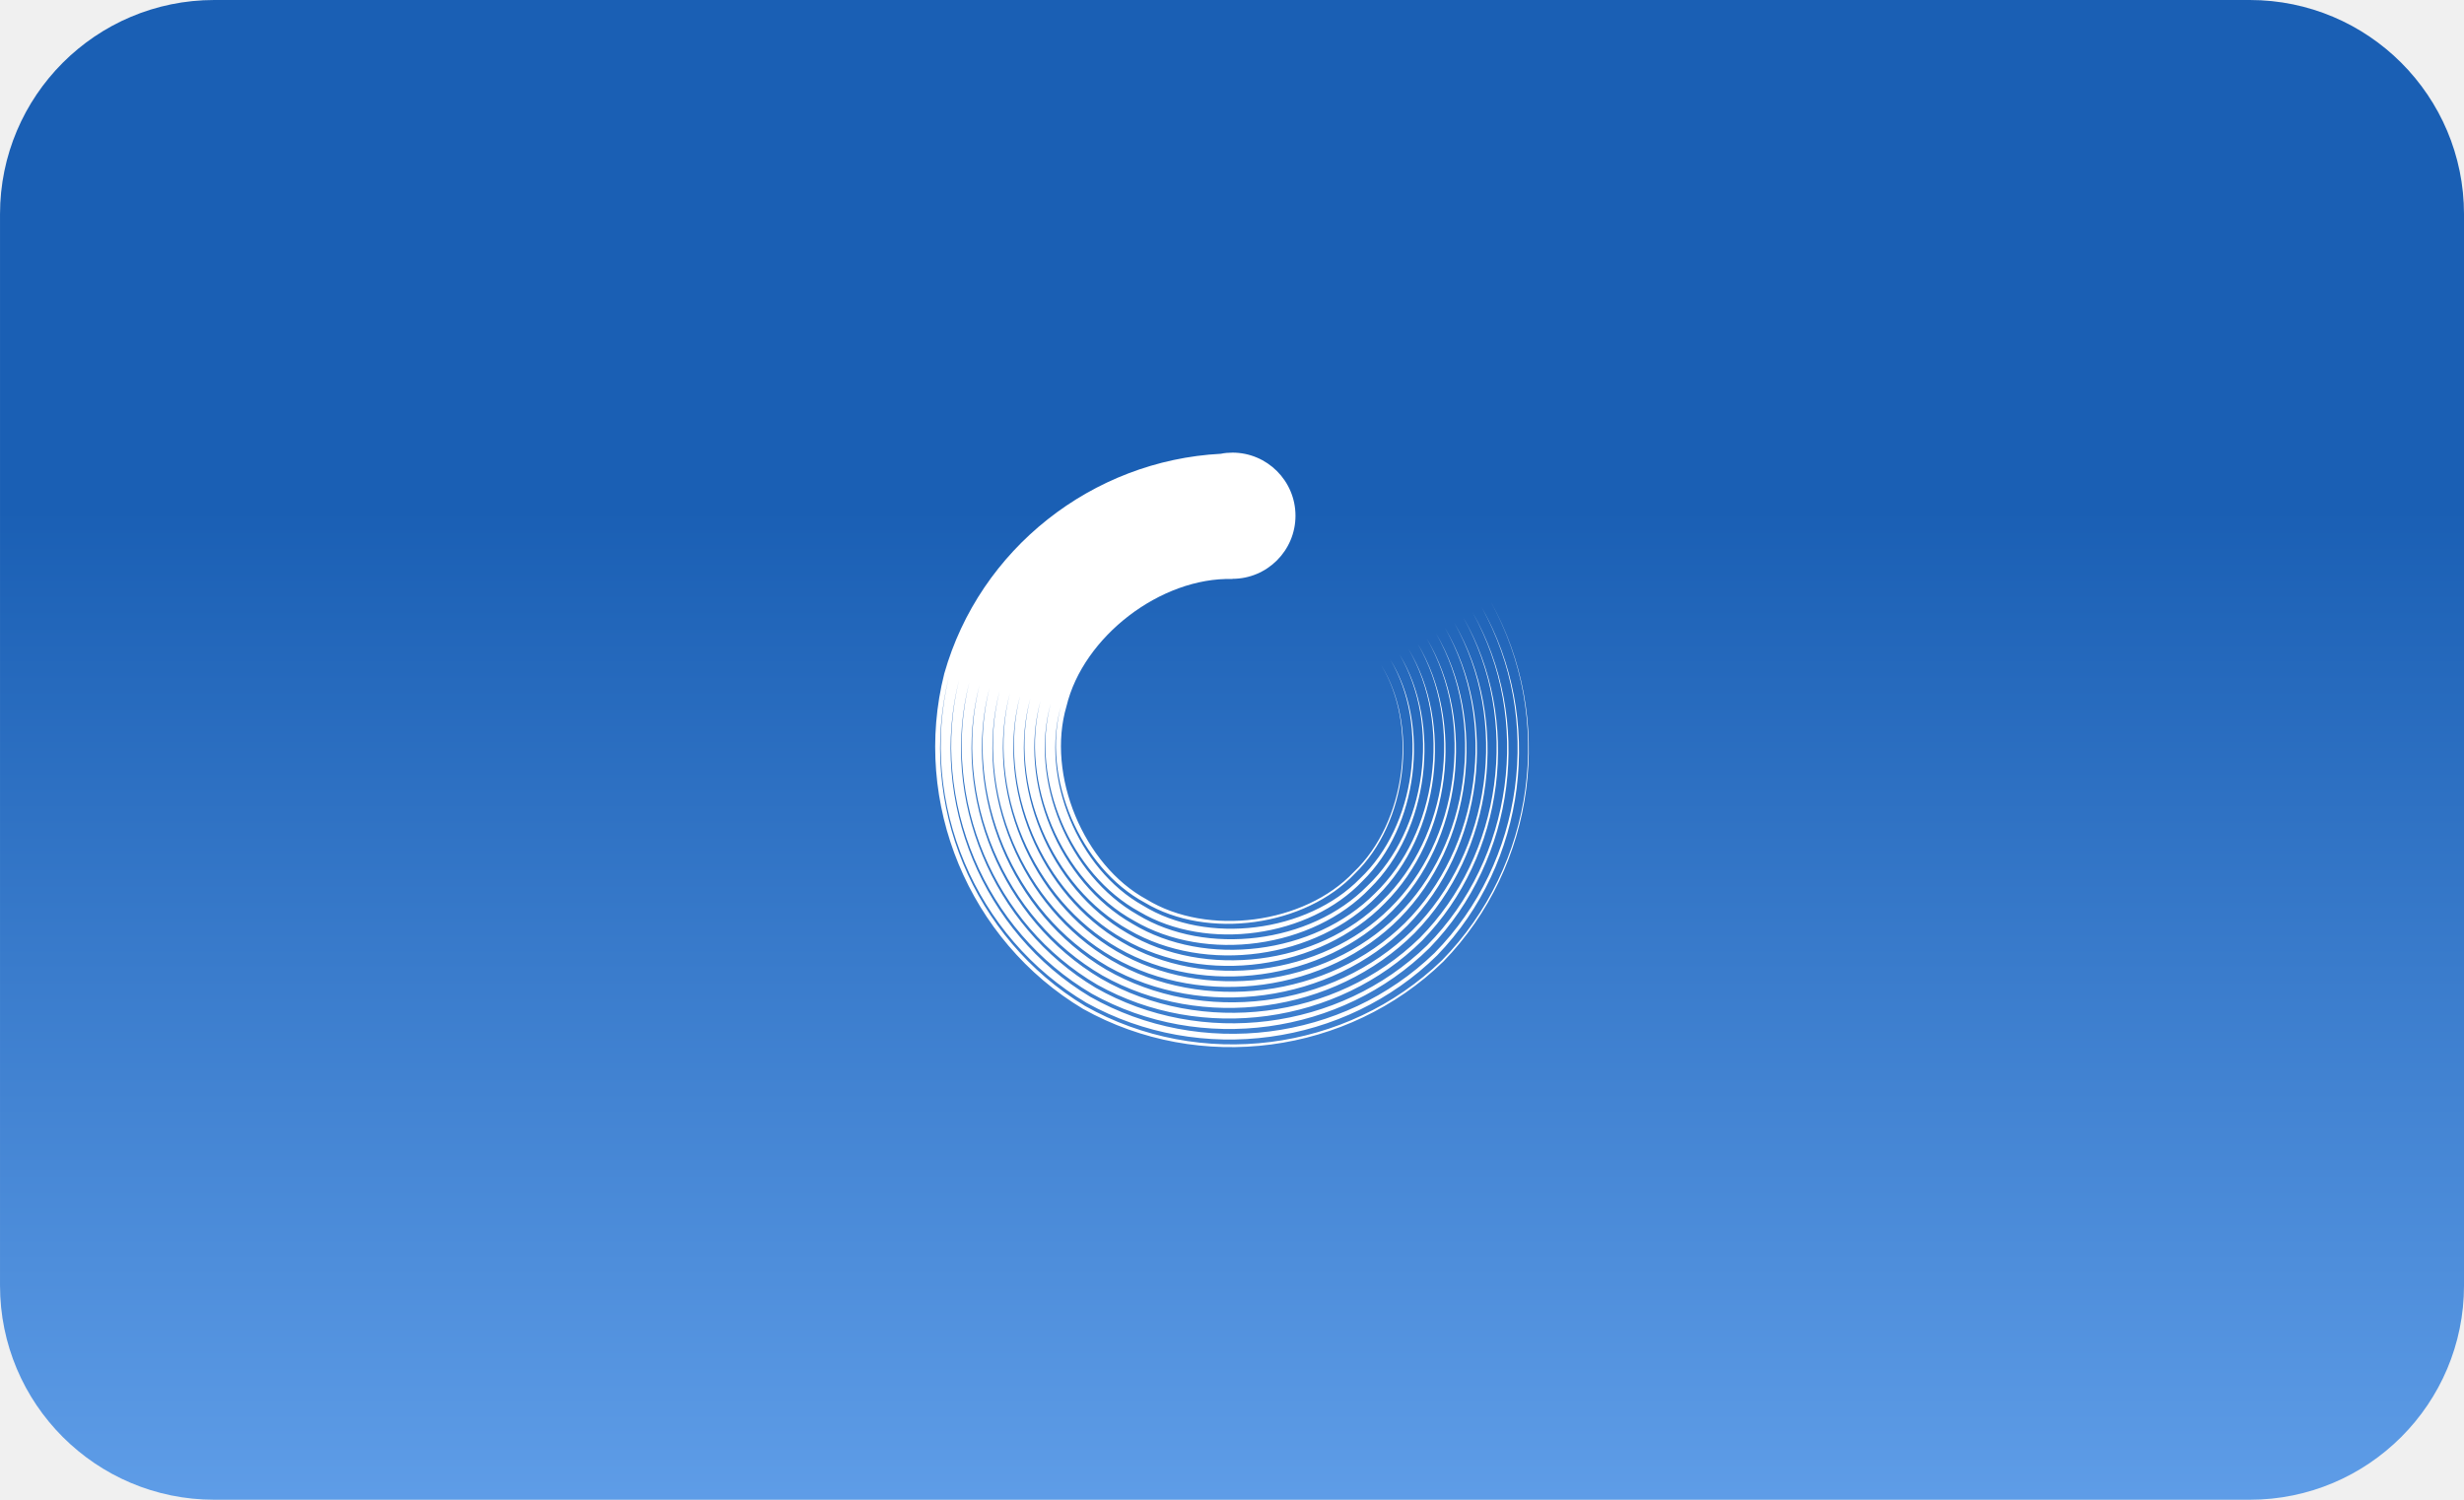
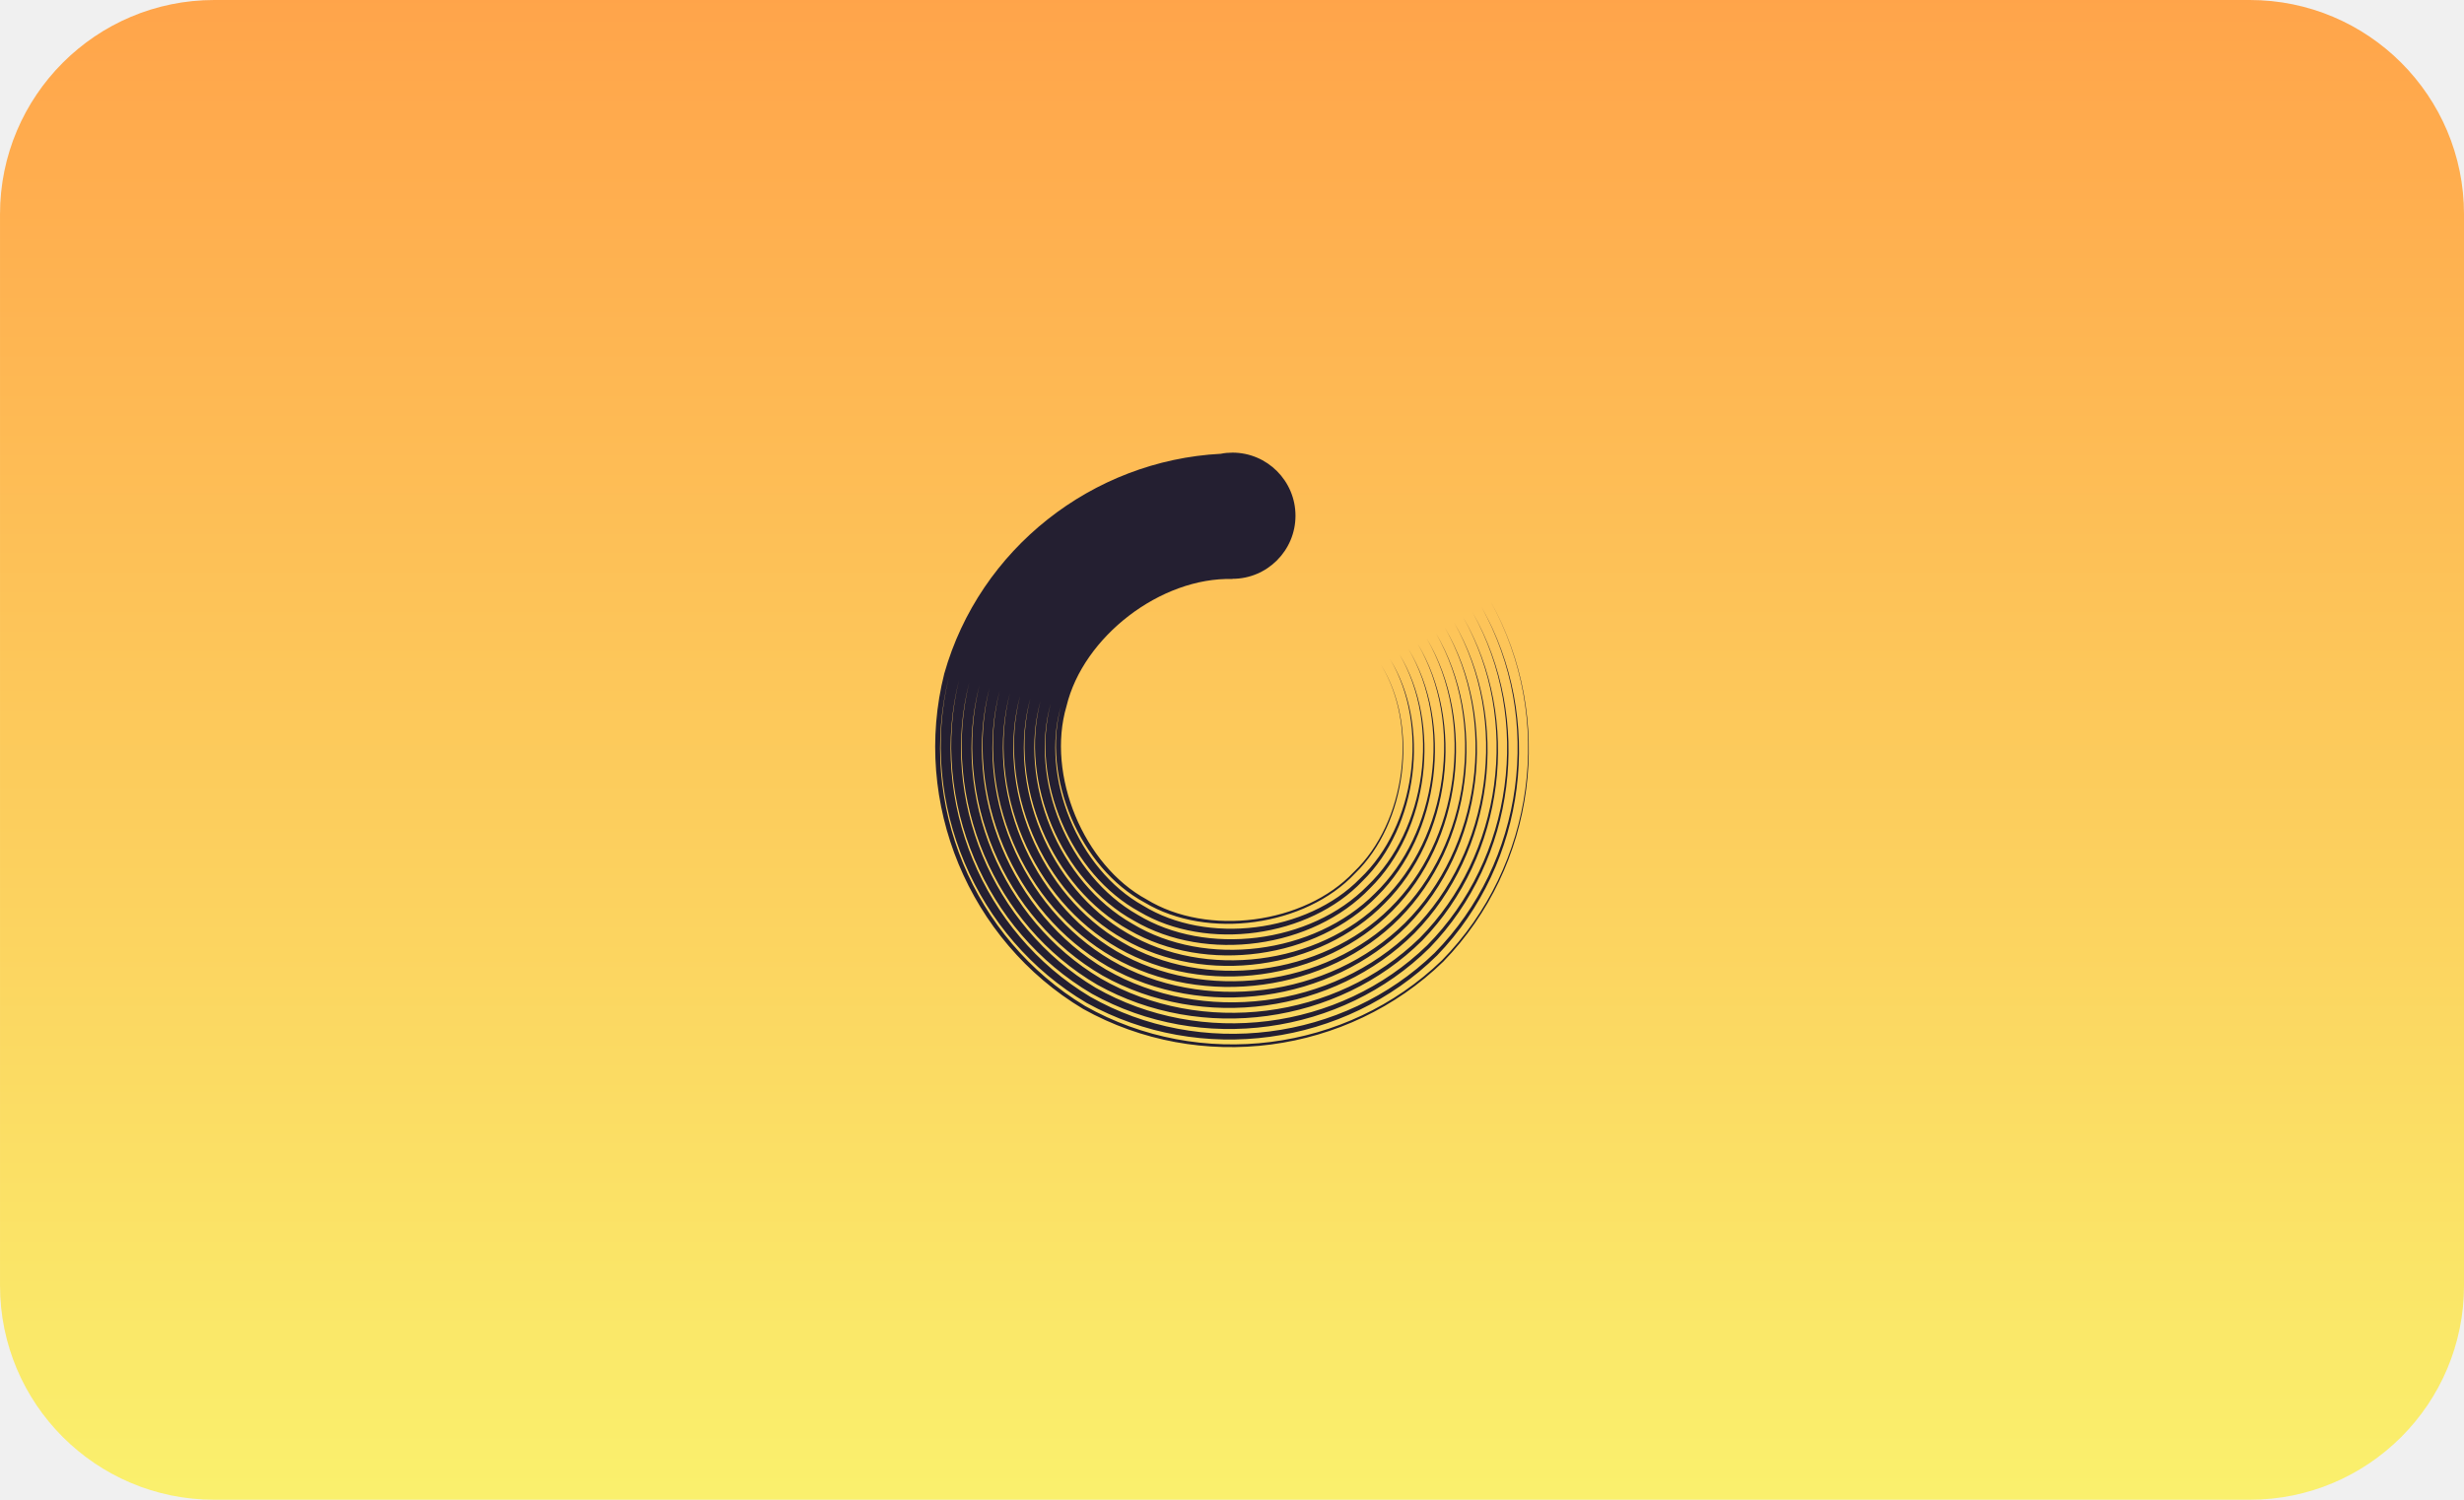
- <svg xmlns="http://www.w3.org/2000/svg" xmlns:xlink="http://www.w3.org/1999/xlink" height="140" width="230" version="1.1" id="svg11875">
+ <svg xmlns="http://www.w3.org/2000/svg" xmlns:xlink="http://www.w3.org/1999/xlink" height="140" width="230" version="1.1" id="svg11875" xml:space="preserve">
  <defs id="defs11879">
    <linearGradient id="linearGradient1">
-       <stop style="stop-color:#1a5fb4;stop-opacity:1;" offset="0" id="stop1" />
-       <stop style="stop-color:#62a0ea;stop-opacity:1" offset="1" id="stop2" />
+       <stop style="stop-color:#f9f06b;stop-opacity:1" offset="0" id="stop1" />
+       <stop style="stop-color:#ffa348;stop-opacity:1" offset="1" id="stop2" />
    </linearGradient>
-     <linearGradient xlink:href="#linearGradient1" id="linearGradient2" x1="115" y1="47.498" x2="115" y2="145.086" gradientUnits="userSpaceOnUse" />
+     <linearGradient xlink:href="#linearGradient1" id="linearGradient2-5" x1="100" y1="140" x2="100" y2="0" gradientUnits="userSpaceOnUse" gradientTransform="translate(2.1230516e-5)" />
  </defs>
-   <rect style="font-variation-settings:normal;opacity:1;vector-effect:none;fill:url(#linearGradient2);fill-opacity:1;stroke:none;stroke-width:18;stroke-linecap:round;stroke-linejoin:miter;stroke-miterlimit:4;stroke-dasharray:none;stroke-dashoffset:26.4;stroke-opacity:1;-inkscape-stroke:none;stop-color:#000000;stop-opacity:1" width="230" height="140" x="0.001" ry="20" rx="20" id="rect11871" y="0" />
-   <path d="M115.035 42.254c-.36 0-.72.03-1.078.106-12 .624-22.516 8.875-25.813 20.516-3.046 12.062 2.282 24.922 12.97 31.313 10.875 6.062 24.672 4.25 33.61-4.422 8.671-8.938 10.484-22.735 4.421-33.61 6.016 10.906 4.125 24.656-4.547 33.485-8.906 8.594-22.61 10.312-33.313 4.265C90.816 87.595 85.63 74.97 88.566 63.22c-2.843 11.782 2.485 24.282 12.876 30.407 10.625 5.875 24.11 4.016 32.703-4.438 8.375-8.671 10.047-22.125 4.141-32.531 5.813 10.469 3.969 23.813-4.375 32.297-8.547 8.266-21.86 9.922-32.141 4.094-10.063-6.031-15.094-18.282-12.25-29.579-2.75 11.313 2.421 23.438 12.406 29.298 10.188 5.672 23.282 3.86 31.516-4.282 8.063-8.312 9.688-21.36 4-31.344 5.594 10.047 3.797 23-4.234 31.11-8.188 7.953-21.094 9.563-30.938 3.953-9.672-5.781-14.563-17.672-11.797-28.5-2.657 10.86 2.359 22.625 11.953 28.219 9.75 5.453 22.454 3.687 30.329-4.125 7.734-7.953 9.312-20.61 3.828-30.172 5.39 9.61 3.64 22.172-4.063 29.938-7.828 7.625-20.36 9.187-29.766 3.78-9.281-5.515-14-17.03-11.328-27.39-2.563 10.39 2.297 21.781 11.484 27.11 9.329 5.234 21.626 3.53 29.141-3.97 7.423-7.593 8.954-19.859 3.688-28.968 5.172 9.172 3.469 21.344-3.922 28.734-7.469 7.313-19.594 8.829-28.579 3.641-8.875-5.25-13.437-16.406-10.875-26.297-2.453 9.922 2.25 20.938 11.047 26.016 8.891 5.016 20.798 3.36 27.954-3.813 7.094-7.234 8.563-19.11 3.516-27.797 4.953 8.75 3.312 20.531-3.75 27.563-7.11 6.984-18.844 8.453-27.391 3.469-8.485-4.985-12.891-15.766-10.423-25.188-2.375 9.453 2.188 20.11 10.579 24.906 8.469 4.813 19.984 3.204 26.766-3.656 6.781-6.875 8.203-18.344 3.375-26.594 4.734 8.313 3.156 19.688-3.61 26.36-6.75 6.672-18.078 8.078-26.203 3.328-8.078-4.719-12.328-15.157-9.953-24.11-2.282 8.985 2.125 19.282 10.125 23.829 8.031 4.594 19.14 3.031 25.578-3.5 6.47-6.516 7.829-17.594 3.203-25.423 4.532 7.891 3 18.876-3.437 25.188-6.39 6.344-17.329 7.704-25.016 3.157-7.688-4.454-11.797-14.516-9.5-23-2.188 8.515 2.062 18.452 9.656 22.718 7.61 4.375 18.329 2.875 24.391-3.344 6.157-6.14 7.47-16.828 3.063-24.219 4.312 7.454 2.828 18.032-3.297 23.985-6.016 6.047-16.563 7.344-23.829 3.016-7.281-4.203-11.234-13.891-9.031-21.907-2.094 8.047 2 17.61 9.203 21.626 7.172 4.156 17.485 2.703 23.204-3.188 5.828-5.797 7.078-16.078 2.89-23.047 4.094 7.031 2.672 17.219-3.125 22.812-5.672 5.72-15.813 6.97-22.64 2.844-6.892-3.922-10.688-13.25-8.579-20.812-2 7.578 1.938 16.797 8.735 20.531 6.75 3.953 16.672 2.563 22.016-3.031 5.515-5.422 6.718-15.313 2.75-21.844 3.875 6.593 2.5 16.375-2.985 21.61-5.297 5.406-15.047 6.593-21.453 2.703-6.485-3.672-10.126-12.626-8.11-19.72-1.922 7.126 1.875 15.954 8.282 19.438 6.297 3.735 15.844 2.391 20.828-2.875 5.188-5.078 6.344-14.563 2.578-20.672 3.672 6.172 2.344 15.563-2.812 20.438-4.954 5.078-14.297 6.219-20.266 2.531-6.094-3.39-9.579-12-7.657-18.61-1.828 6.641 1.813 15.11 7.813 18.329 5.875 3.516 15.016 2.219 19.64-2.719 4.86-4.703 5.97-13.797 2.423-19.469 3.5 5.703 2.312 14.735-2.547 19.344-4.594 4.86-13.641 6.047-19.344 2.547-5.875-3.188-9.36-11.625-7.47-18.031 1.563-6.5 8.798-12.048 15.486-11.876v-.015c3.25 0 5.89-2.64 5.89-5.89 0-3.25-2.64-5.891-5.89-5.891zm0 0" fill="#2e3436" style="fill:#fff;fill-opacity:1;stroke-width:4" id="path11873" />
+   <rect style="font-variation-settings:normal;vector-effect:none;fill:url(#linearGradient2-5);fill-opacity:0.99;stroke:none;stroke-width:18;stroke-linecap:round;stroke-linejoin:miter;stroke-miterlimit:4;stroke-dasharray:none;stroke-dashoffset:26.4;stroke-opacity:1;-inkscape-stroke:none;stop-color:#000000" width="230" height="140" x="0.001" ry="20" rx="20" id="rect15200" y="0" />
+   <path d="M115.035 42.254c-.36 0-.72.03-1.078.106-12 .624-22.516 8.875-25.813 20.516-3.046 12.062 2.282 24.922 12.97 31.313 10.875 6.062 24.672 4.25 33.61-4.422 8.671-8.938 10.484-22.735 4.421-33.61 6.016 10.906 4.125 24.656-4.547 33.485-8.906 8.594-22.61 10.312-33.313 4.265C90.816 87.595 85.63 74.97 88.566 63.22c-2.843 11.782 2.485 24.282 12.876 30.407 10.625 5.875 24.11 4.016 32.703-4.438 8.375-8.671 10.047-22.125 4.141-32.531 5.813 10.469 3.969 23.813-4.375 32.297-8.547 8.266-21.86 9.922-32.141 4.094-10.063-6.031-15.094-18.282-12.25-29.579-2.75 11.313 2.421 23.438 12.406 29.298 10.188 5.672 23.282 3.86 31.516-4.282 8.063-8.312 9.688-21.36 4-31.344 5.594 10.047 3.797 23-4.234 31.11-8.188 7.953-21.094 9.563-30.938 3.953-9.672-5.781-14.563-17.672-11.797-28.5-2.657 10.86 2.359 22.625 11.953 28.219 9.75 5.453 22.454 3.687 30.329-4.125 7.734-7.953 9.312-20.61 3.828-30.172 5.39 9.61 3.64 22.172-4.063 29.938-7.828 7.625-20.36 9.187-29.766 3.78-9.281-5.515-14-17.03-11.328-27.39-2.563 10.39 2.297 21.781 11.484 27.11 9.329 5.234 21.626 3.53 29.141-3.97 7.423-7.593 8.954-19.859 3.688-28.968 5.172 9.172 3.469 21.344-3.922 28.734-7.469 7.313-19.594 8.829-28.579 3.641-8.875-5.25-13.437-16.406-10.875-26.297-2.453 9.922 2.25 20.938 11.047 26.016 8.891 5.016 20.798 3.36 27.954-3.813 7.094-7.234 8.563-19.11 3.516-27.797 4.953 8.75 3.312 20.531-3.75 27.563-7.11 6.984-18.844 8.453-27.391 3.469-8.485-4.985-12.891-15.766-10.423-25.188-2.375 9.453 2.188 20.11 10.579 24.906 8.469 4.813 19.984 3.204 26.766-3.656 6.781-6.875 8.203-18.344 3.375-26.594 4.734 8.313 3.156 19.688-3.61 26.36-6.75 6.672-18.078 8.078-26.203 3.328-8.078-4.719-12.328-15.157-9.953-24.11-2.282 8.985 2.125 19.282 10.125 23.829 8.031 4.594 19.14 3.031 25.578-3.5 6.47-6.516 7.829-17.594 3.203-25.423 4.532 7.891 3 18.876-3.437 25.188-6.39 6.344-17.329 7.704-25.016 3.157-7.688-4.454-11.797-14.516-9.5-23-2.188 8.515 2.062 18.452 9.656 22.718 7.61 4.375 18.329 2.875 24.391-3.344 6.157-6.14 7.47-16.828 3.063-24.219 4.312 7.454 2.828 18.032-3.297 23.985-6.016 6.047-16.563 7.344-23.829 3.016-7.281-4.203-11.234-13.891-9.031-21.907-2.094 8.047 2 17.61 9.203 21.626 7.172 4.156 17.485 2.703 23.204-3.188 5.828-5.797 7.078-16.078 2.89-23.047 4.094 7.031 2.672 17.219-3.125 22.812-5.672 5.72-15.813 6.97-22.64 2.844-6.892-3.922-10.688-13.25-8.579-20.812-2 7.578 1.938 16.797 8.735 20.531 6.75 3.953 16.672 2.563 22.016-3.031 5.515-5.422 6.718-15.313 2.75-21.844 3.875 6.593 2.5 16.375-2.985 21.61-5.297 5.406-15.047 6.593-21.453 2.703-6.485-3.672-10.126-12.626-8.11-19.72-1.922 7.126 1.875 15.954 8.282 19.438 6.297 3.735 15.844 2.391 20.828-2.875 5.188-5.078 6.344-14.563 2.578-20.672 3.672 6.172 2.344 15.563-2.812 20.438-4.954 5.078-14.297 6.219-20.266 2.531-6.094-3.39-9.579-12-7.657-18.61-1.828 6.641 1.813 15.11 7.813 18.329 5.875 3.516 15.016 2.219 19.64-2.719 4.86-4.703 5.97-13.797 2.423-19.469 3.5 5.703 2.312 14.735-2.547 19.344-4.594 4.86-13.641 6.047-19.344 2.547-5.875-3.188-9.36-11.625-7.47-18.031 1.563-6.5 8.798-12.048 15.486-11.876v-.015c3.25 0 5.89-2.64 5.89-5.89 0-3.25-2.64-5.891-5.89-5.891zm0 0" fill="#2e3436" style="fill:#241f31;fill-opacity:1;stroke-width:4" id="path11873" />
</svg>
